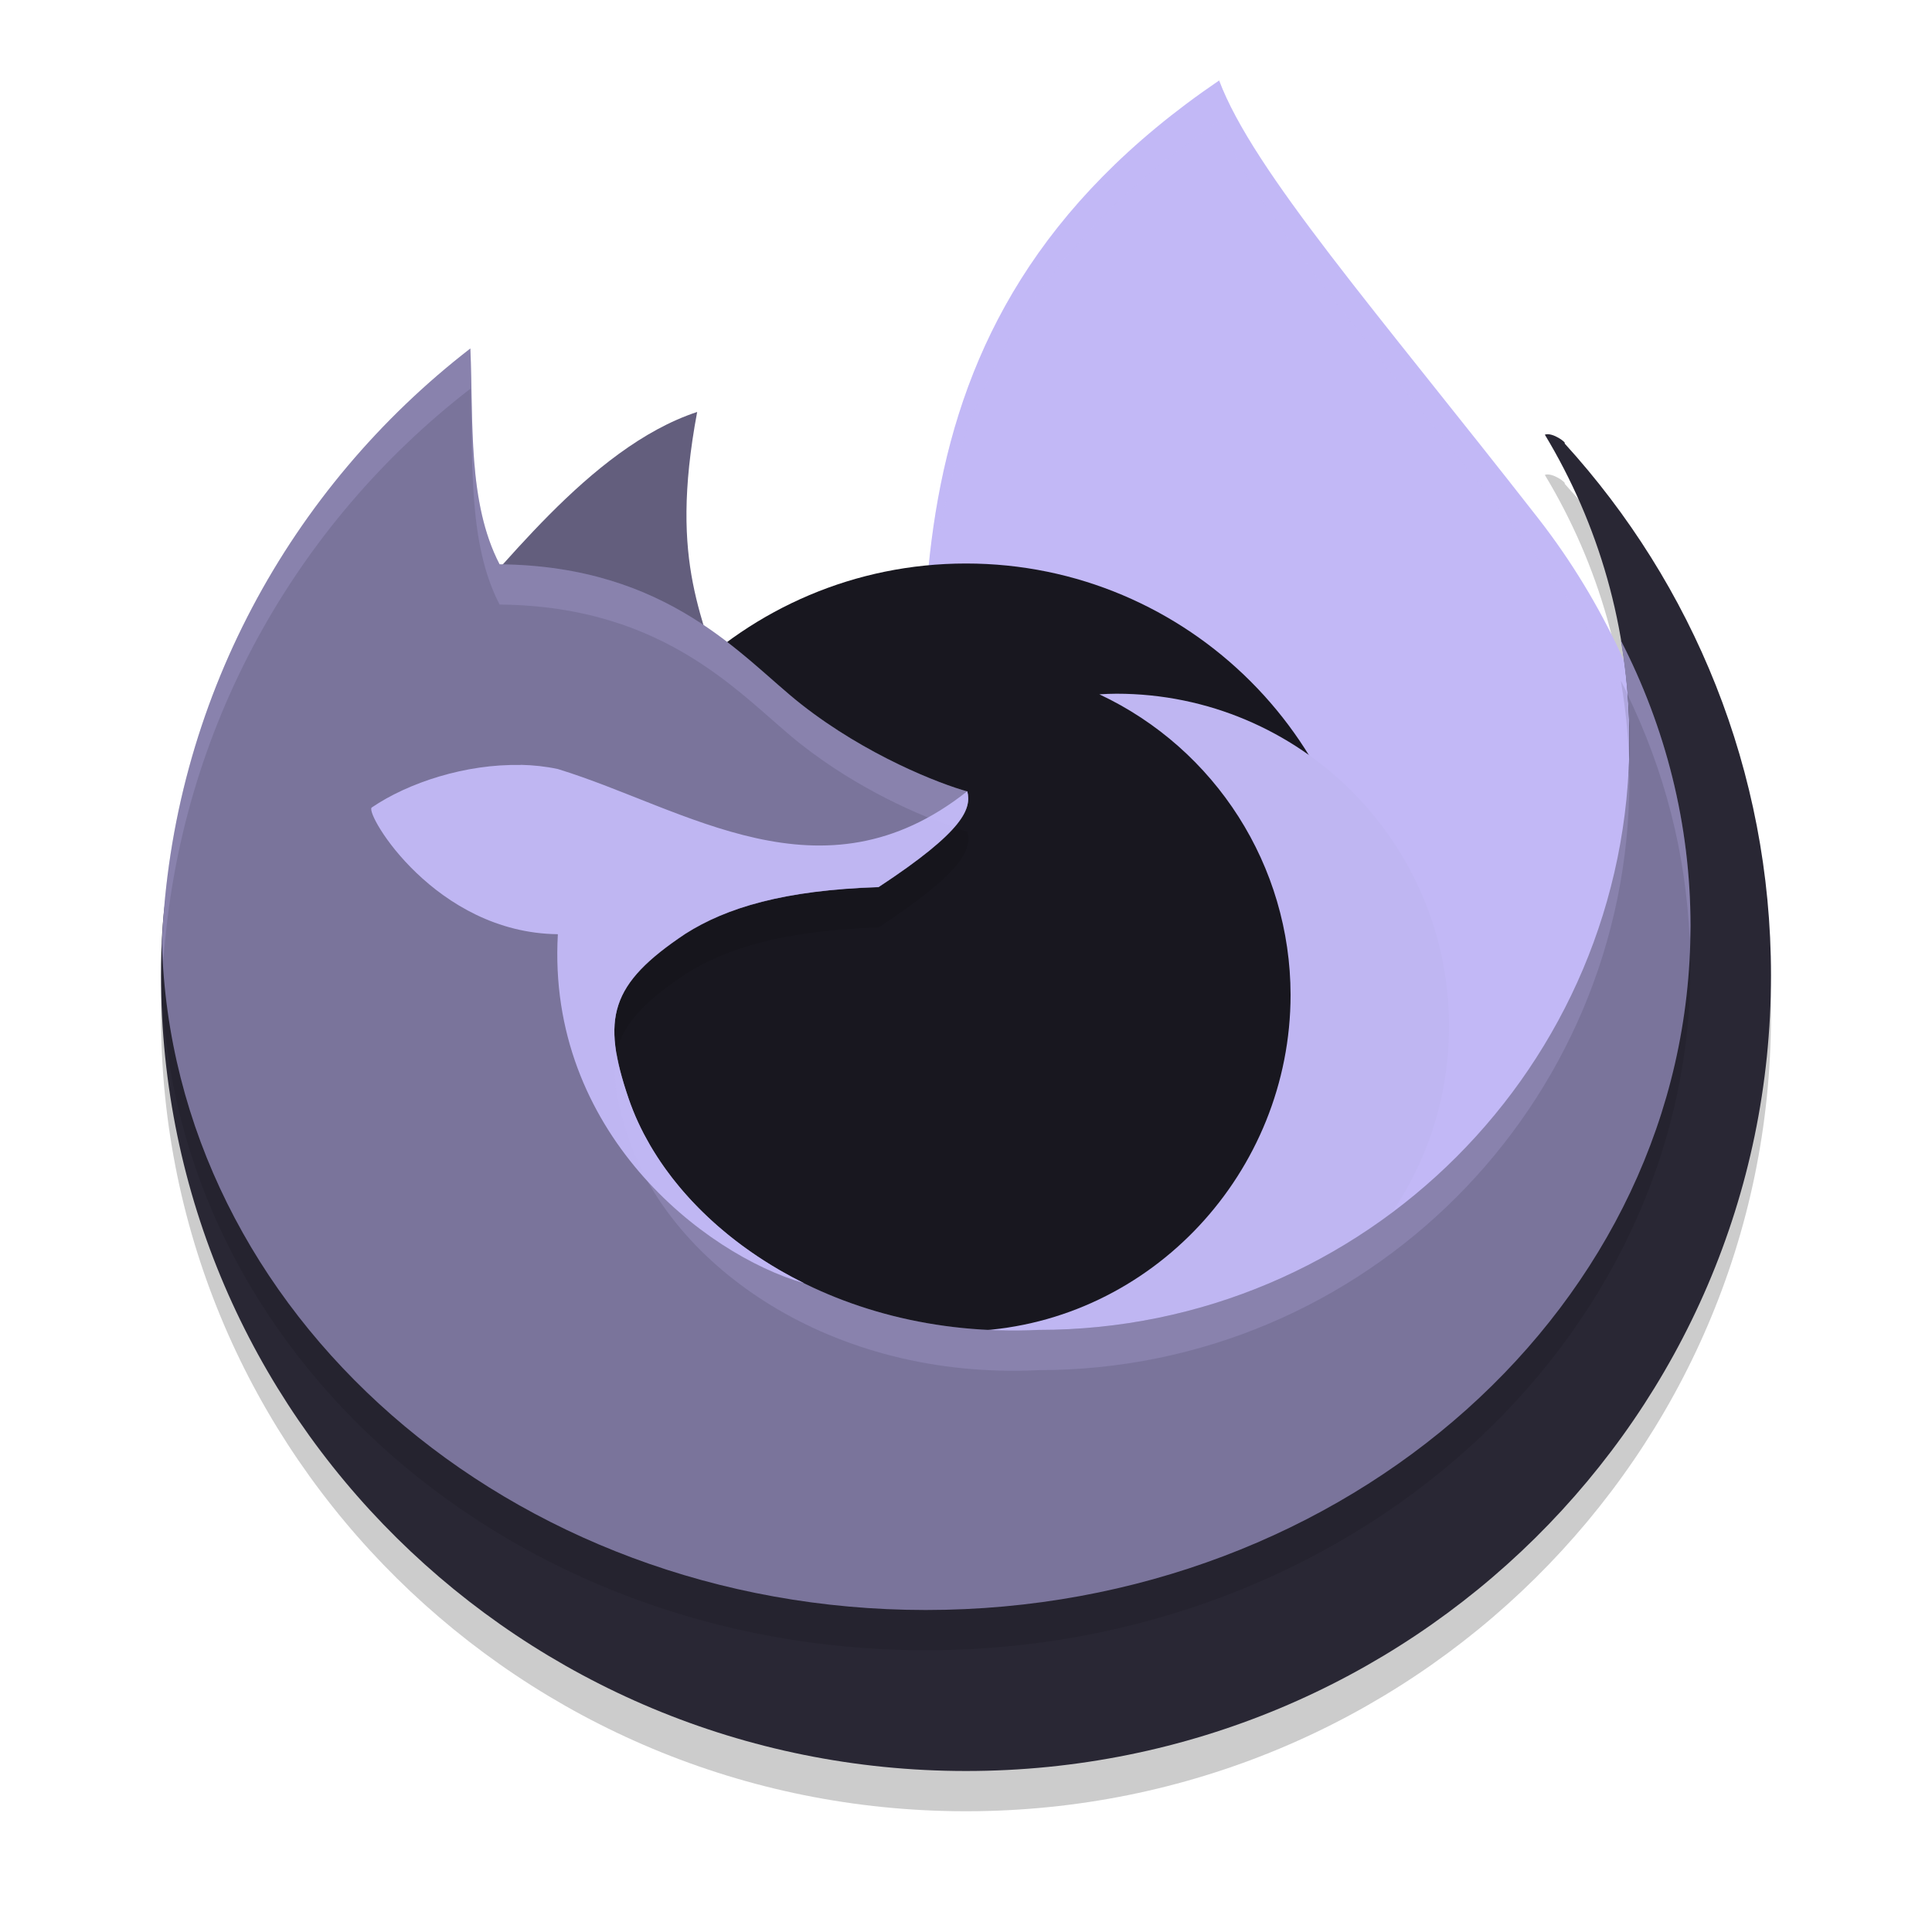
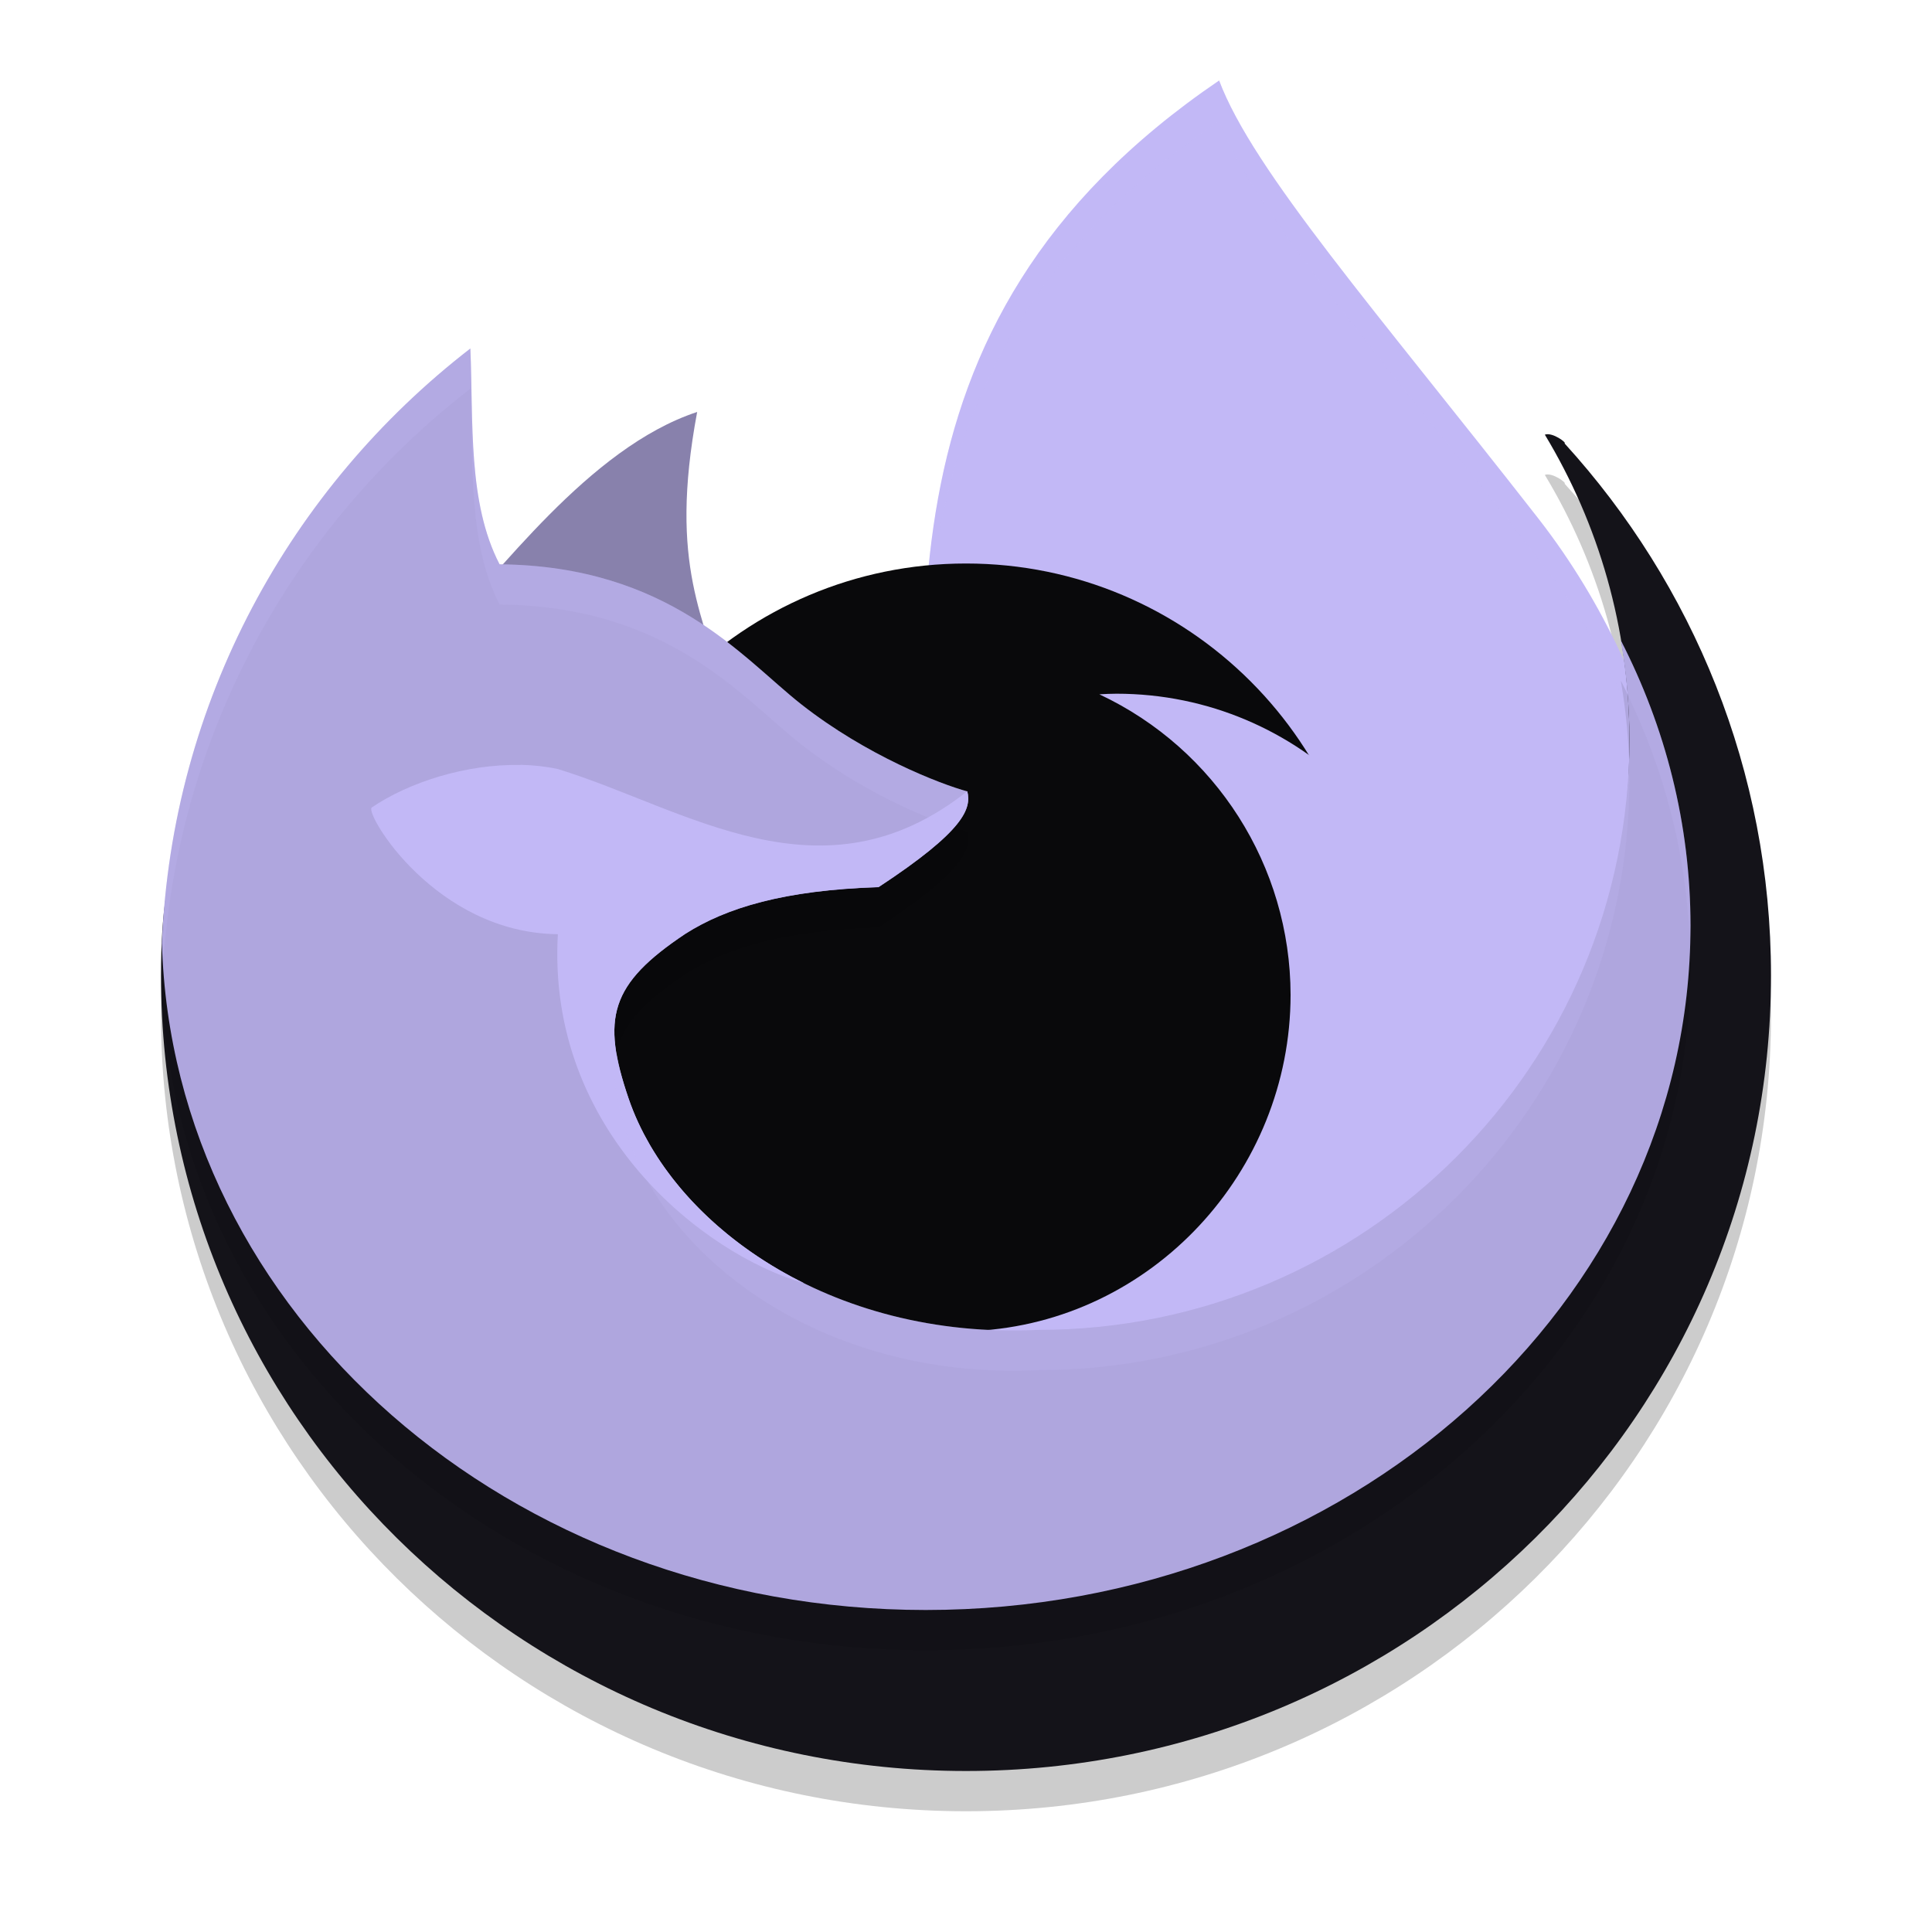
<svg xmlns="http://www.w3.org/2000/svg" width="48" height="48" version="1">
  <path style="opacity:0.2" d="M 11.384,17.907 C 6.705,21.525 4,18.908 4,25.234 4,36.15 12.954,45 24,45 c 11.046,0 20,-8.85 20,-19.766 0,-5.082 -1.941,-9.717 -5.13,-13.219 0.071,-0.003 -0.298,-0.287 -0.489,-0.216 1.333,2.21 2.101,4.8 2.101,7.569 0,8.104 -4.507,16.132 -12.61,16.132 -5.205,0.253 -12.138,-3.075 -13.206,-6.189 -0.689,-2.009 -0.515,-4.265 1.359,-5.514 1.017,-0.646 2.501,-1.284 4.848,-1.358 2.144,-1.41 1.101,-1.25 0.998,-1.676 -0.666,-0.182 -1.848,-0.434 -3.48,-1.718 -1.446,-1.138 -2.117,-1.569 -6.33,-1.609 -0.796,-1.533 -0.597,2.292 -0.675,0.472 z" />
  <path style="fill:#c2b8f6" d="m 30.289,2 c 0.844,2.246 3.895,5.714 7.919,10.868 3.408,4.365 3.799,9.235 5.059,13.614 L 33.797,34.632 23.1,23.651 C 23.052,16.351 21.3,8.11 30.289,2 Z" />
  <path style="opacity:0.2;fill:#c2b8f6" d="M 30.289 2 C 23.744 6.449 22.898 12.026 22.938 17.549 C 23.018 12.357 24.139 7.18 30.289 3 C 31.133 5.246 34.185 8.713 38.209 13.867 C 41.408 17.965 41.954 22.503 43.051 26.666 L 43.266 26.48 C 42.006 22.102 41.617 17.232 38.209 12.867 C 34.185 7.713 31.133 4.246 30.289 2 z" />
-   <path style="fill:#635e7d" d="m 10.956,15.714 c 1.389,-1.379 3.658,-4.589 6.365,-5.479 -0.727,3.876 0.216,5.108 0.685,7.09 L 13.655,16.197 Z" />
-   <circle style="fill:#18171f" cx="24" cy="24" r="10" />
-   <path style="fill:#bfb6f2" d="m 27.739,17.235 c -0.142,0.001 -0.284,0.006 -0.426,0.015 2.896,1.36 4.747,4.269 4.751,7.468 -0.002,4.396 -3.446,8.121 -7.836,8.348 1.098,0.519 2.296,0.69 3.511,0.693 4.563,4.1e-5 8.262,-3.699 8.262,-8.262 4.1e-5,-4.563 -3.699,-8.262 -8.262,-8.262 z" />
-   <path id="ellipse841" style="fill:#292734" d="M 11.384,16.907 C 6.705,20.525 4,17.908 4,24.234 4,35.15 12.954,44 24,44 c 11.046,0 20,-8.85 20,-19.766 0,-5.082 -1.941,-9.717 -5.13,-13.219 0.071,-0.003 -0.298,-0.287 -0.489,-0.216 1.333,2.21 2.101,4.8 2.101,7.569 0,8.104 -4.507,16.132 -12.61,16.132 -5.205,0.253 -12.138,-3.075 -13.206,-6.189 -0.689,-2.009 -0.515,-4.265 1.359,-5.514 1.017,-0.646 2.501,-1.284 4.848,-1.358 2.144,-1.41 1.101,-1.25 0.998,-1.676 -0.666,-0.182 -1.848,-0.434 -3.48,-1.718 -1.446,-1.138 -2.117,-1.569 -6.33,-1.609 -0.796,-1.533 -0.597,2.292 -0.675,0.472 z" />
+   <path style="fill:#8881ac" d="m 10.956,15.714 c 1.389,-1.379 3.658,-4.589 6.365,-5.479 -0.727,3.876 0.216,5.108 0.685,7.09 L 13.655,16.197 Z" />
+   <circle style="fill:#09090b" cx="24" cy="24" r="10" />
+   <path style="fill:#c2b8f6" d="m 27.739,17.235 c -0.142,0.001 -0.284,0.006 -0.426,0.015 2.896,1.36 4.747,4.269 4.751,7.468 -0.002,4.396 -3.446,8.121 -7.836,8.348 1.098,0.519 2.296,0.69 3.511,0.693 4.563,4.1e-5 8.262,-3.699 8.262,-8.262 4.1e-5,-4.563 -3.699,-8.262 -8.262,-8.262 z" />
+   <path id="ellipse841" style="fill:#141319" d="M 11.384,16.907 C 6.705,20.525 4,17.908 4,24.234 4,35.15 12.954,44 24,44 c 11.046,0 20,-8.85 20,-19.766 0,-5.082 -1.941,-9.717 -5.13,-13.219 0.071,-0.003 -0.298,-0.287 -0.489,-0.216 1.333,2.21 2.101,4.8 2.101,7.569 0,8.104 -4.507,16.132 -12.61,16.132 -5.205,0.253 -12.138,-3.075 -13.206,-6.189 -0.689,-2.009 -0.515,-4.265 1.359,-5.514 1.017,-0.646 2.501,-1.284 4.848,-1.358 2.144,-1.41 1.101,-1.25 0.998,-1.676 -0.666,-0.182 -1.848,-0.434 -3.48,-1.718 -1.446,-1.138 -2.117,-1.569 -6.33,-1.609 -0.796,-1.533 -0.597,2.292 -0.675,0.472 z" />
  <path style="opacity:0.1" d="M 11.686,9.658 C 7.207,13.121 4.268,18.432 4.023,24.428 4.28,33.617 12.668,41 23,41 c 10.493,0 19,-7.611 19,-17 0,-2.53 -0.622,-4.93 -1.73,-7.088 0.135,0.799 0.213,1.617 0.213,2.455 0,8.104 -6.57,14.674 -14.674,14.674 -5.205,0.253 -9.12,-2.623 -10.188,-5.736 -0.689,-2.009 -0.463,-2.857 1.41,-4.105 1.017,-0.646 2.45,-1.083 4.797,-1.158 2.144,-1.41 2.308,-1.952 2.205,-2.379 -0.666,-0.182 -2.503,-0.887 -4.135,-2.172 C 18.453,17.352 16.625,15.059 12.412,15.02 11.616,13.487 11.764,11.478 11.686,9.658 Z" />
-   <path style="fill:#7a749b" d="M 11.686,8.658 C 7.207,12.121 4.268,17.432 4.023,23.428 4.28,32.617 12.668,40 23,40 c 10.493,0 19,-7.611 19,-17 0,-2.53 -0.622,-4.93 -1.73,-7.088 0.135,0.799 0.213,1.617 0.213,2.455 0,8.104 -6.57,14.674 -14.674,14.674 -5.205,0.253 -9.12,-2.623 -10.188,-5.736 -0.689,-2.009 -0.463,-2.857 1.41,-4.105 1.017,-0.646 2.45,-1.083 4.797,-1.158 2.144,-1.41 2.308,-1.952 2.205,-2.379 -0.666,-0.182 -2.503,-0.887 -4.135,-2.172 C 18.453,16.352 16.625,14.059 12.412,14.02 11.616,12.487 11.764,10.478 11.686,8.658 Z" />
-   <path style="fill:#bfb6f2" d="m 12.936,19.006 c -1.361,-0.03 -2.793,0.437 -3.703,1.058 -0.163,0.163 1.585,3.114 4.627,3.146 -0.282,4.907 3.641,7.958 6.107,8.668 l 7.48e-4,-0.002 c -6.54e-4,-3.36e-4 -0.001,-7.57e-4 -0.002,-0.001 -0.199,-0.099 -0.392,-0.202 -0.58,-0.31 -0.018,-0.01 -0.035,-0.02 -0.052,-0.031 -0.105,-0.061 -0.208,-0.124 -0.31,-0.189 -0.02,-0.013 -0.04,-0.025 -0.06,-0.038 -0.102,-0.065 -0.201,-0.132 -0.299,-0.2 -0.015,-0.011 -0.031,-0.021 -0.046,-0.032 -0.056,-0.04 -0.112,-0.079 -0.167,-0.12 -0.108,-0.079 -0.213,-0.16 -0.316,-0.243 -0.024,-0.02 -0.049,-0.039 -0.073,-0.059 -0.073,-0.06 -0.144,-0.12 -0.215,-0.181 -0.034,-0.03 -0.068,-0.06 -0.102,-0.09 -0.049,-0.044 -0.097,-0.088 -0.144,-0.132 -0.046,-0.043 -0.091,-0.086 -0.136,-0.13 -0.037,-0.036 -0.073,-0.072 -0.109,-0.108 -0.052,-0.053 -0.104,-0.106 -0.154,-0.16 -9.72e-4,-0.001 -0.002,-0.002 -0.003,-0.003 -0.031,-0.033 -0.062,-0.067 -0.092,-0.1 -0.043,-0.047 -0.085,-0.095 -0.127,-0.143 -0.033,-0.038 -0.065,-0.075 -0.097,-0.114 -0.042,-0.051 -0.084,-0.102 -0.124,-0.153 -0.023,-0.029 -0.046,-0.058 -0.069,-0.087 -0.051,-0.066 -0.1,-0.133 -0.149,-0.2 -0.019,-0.027 -0.038,-0.053 -0.057,-0.08 -0.05,-0.071 -0.099,-0.143 -0.146,-0.216 -0.013,-0.02 -0.025,-0.04 -0.038,-0.06 -0.047,-0.073 -0.093,-0.147 -0.136,-0.221 -0.009,-0.016 -0.018,-0.032 -0.027,-0.047 -0.044,-0.076 -0.086,-0.153 -0.127,-0.23 -0.007,-0.014 -0.015,-0.028 -0.023,-0.043 -0.042,-0.082 -0.083,-0.164 -0.121,-0.246 -0.008,-0.017 -0.016,-0.035 -0.024,-0.052 -0.038,-0.083 -0.074,-0.165 -0.107,-0.249 -0.005,-0.013 -0.01,-0.026 -0.016,-0.04 -0.035,-0.088 -0.069,-0.177 -0.099,-0.266 -0.689,-2.009 -0.464,-2.857 1.409,-4.106 1.017,-0.646 2.451,-1.082 4.797,-1.157 2.144,-1.41 2.308,-1.954 2.205,-2.381 -3.616,2.866 -6.993,0.423 -10.173,-0.552 -0.299,-0.064 -0.61,-0.097 -0.924,-0.104 z" />
+   <path style="fill:#afa6de" d="M 11.686,8.658 C 7.207,12.121 4.268,17.432 4.023,23.428 4.28,32.617 12.668,40 23,40 c 10.493,0 19,-7.611 19,-17 0,-2.53 -0.622,-4.93 -1.73,-7.088 0.135,0.799 0.213,1.617 0.213,2.455 0,8.104 -6.57,14.674 -14.674,14.674 -5.205,0.253 -9.12,-2.623 -10.188,-5.736 -0.689,-2.009 -0.463,-2.857 1.41,-4.105 1.017,-0.646 2.45,-1.083 4.797,-1.158 2.144,-1.41 2.308,-1.952 2.205,-2.379 -0.666,-0.182 -2.503,-0.887 -4.135,-2.172 C 18.453,16.352 16.625,14.059 12.412,14.02 11.616,12.487 11.764,10.478 11.686,8.658 Z" />
+   <path style="fill:#c2b8f6" d="m 12.936,19.006 c -1.361,-0.03 -2.793,0.437 -3.703,1.058 -0.163,0.163 1.585,3.114 4.627,3.146 -0.282,4.907 3.641,7.958 6.107,8.668 l 7.48e-4,-0.002 c -6.54e-4,-3.36e-4 -0.001,-7.57e-4 -0.002,-0.001 -0.199,-0.099 -0.392,-0.202 -0.58,-0.31 -0.018,-0.01 -0.035,-0.02 -0.052,-0.031 -0.105,-0.061 -0.208,-0.124 -0.31,-0.189 -0.02,-0.013 -0.04,-0.025 -0.06,-0.038 -0.102,-0.065 -0.201,-0.132 -0.299,-0.2 -0.015,-0.011 -0.031,-0.021 -0.046,-0.032 -0.056,-0.04 -0.112,-0.079 -0.167,-0.12 -0.108,-0.079 -0.213,-0.16 -0.316,-0.243 -0.024,-0.02 -0.049,-0.039 -0.073,-0.059 -0.073,-0.06 -0.144,-0.12 -0.215,-0.181 -0.034,-0.03 -0.068,-0.06 -0.102,-0.09 -0.049,-0.044 -0.097,-0.088 -0.144,-0.132 -0.046,-0.043 -0.091,-0.086 -0.136,-0.13 -0.037,-0.036 -0.073,-0.072 -0.109,-0.108 -0.052,-0.053 -0.104,-0.106 -0.154,-0.16 -9.72e-4,-0.001 -0.002,-0.002 -0.003,-0.003 -0.031,-0.033 -0.062,-0.067 -0.092,-0.1 -0.043,-0.047 -0.085,-0.095 -0.127,-0.143 -0.033,-0.038 -0.065,-0.075 -0.097,-0.114 -0.042,-0.051 -0.084,-0.102 -0.124,-0.153 -0.023,-0.029 -0.046,-0.058 -0.069,-0.087 -0.051,-0.066 -0.1,-0.133 -0.149,-0.2 -0.019,-0.027 -0.038,-0.053 -0.057,-0.08 -0.05,-0.071 -0.099,-0.143 -0.146,-0.216 -0.013,-0.02 -0.025,-0.04 -0.038,-0.06 -0.047,-0.073 -0.093,-0.147 -0.136,-0.221 -0.009,-0.016 -0.018,-0.032 -0.027,-0.047 -0.044,-0.076 -0.086,-0.153 -0.127,-0.23 -0.007,-0.014 -0.015,-0.028 -0.023,-0.043 -0.042,-0.082 -0.083,-0.164 -0.121,-0.246 -0.008,-0.017 -0.016,-0.035 -0.024,-0.052 -0.038,-0.083 -0.074,-0.165 -0.107,-0.249 -0.005,-0.013 -0.01,-0.026 -0.016,-0.04 -0.035,-0.088 -0.069,-0.177 -0.099,-0.266 -0.689,-2.009 -0.464,-2.857 1.409,-4.106 1.017,-0.646 2.451,-1.082 4.797,-1.157 2.144,-1.41 2.308,-1.954 2.205,-2.381 -3.616,2.866 -6.993,0.423 -10.173,-0.552 -0.299,-0.064 -0.61,-0.097 -0.924,-0.104 z" />
  <path style="opacity:0.2;fill:#c2b8f6" d="M 11.686 8.658 C 7.207 12.121 4.268 17.432 4.023 23.428 C 4.028 23.579 4.052 23.726 4.061 23.877 C 4.457 18.108 7.346 13.014 11.686 9.658 C 11.764 11.478 11.616 13.487 12.412 15.02 C 16.625 15.059 18.453 17.352 19.898 18.49 C 21.338 19.623 22.889 20.28 23.703 20.551 C 24.046 20.153 24.087 19.887 24.033 19.662 C 23.367 19.48 21.531 18.775 19.898 17.49 C 18.453 16.352 16.625 14.059 12.412 14.02 C 11.616 12.487 11.764 10.478 11.686 8.658 z M 40.27 15.912 C 40.344 16.352 40.395 16.799 40.432 17.25 C 41.345 19.134 41.89 21.192 41.98 23.355 C 41.983 23.236 42 23.12 42 23 C 42 20.47 41.378 18.07 40.27 15.912 z M 40.459 18.84 C 40.207 26.723 33.753 33.041 25.809 33.041 C 20.604 33.294 16.688 30.418 15.621 27.305 C 15.476 26.88 15.381 26.517 15.324 26.182 C 15.204 26.753 15.315 27.411 15.621 28.305 C 16.688 31.418 20.604 34.294 25.809 34.041 C 33.912 34.041 40.482 27.471 40.482 19.367 C 40.482 19.189 40.466 19.016 40.459 18.84 z" />
</svg>
